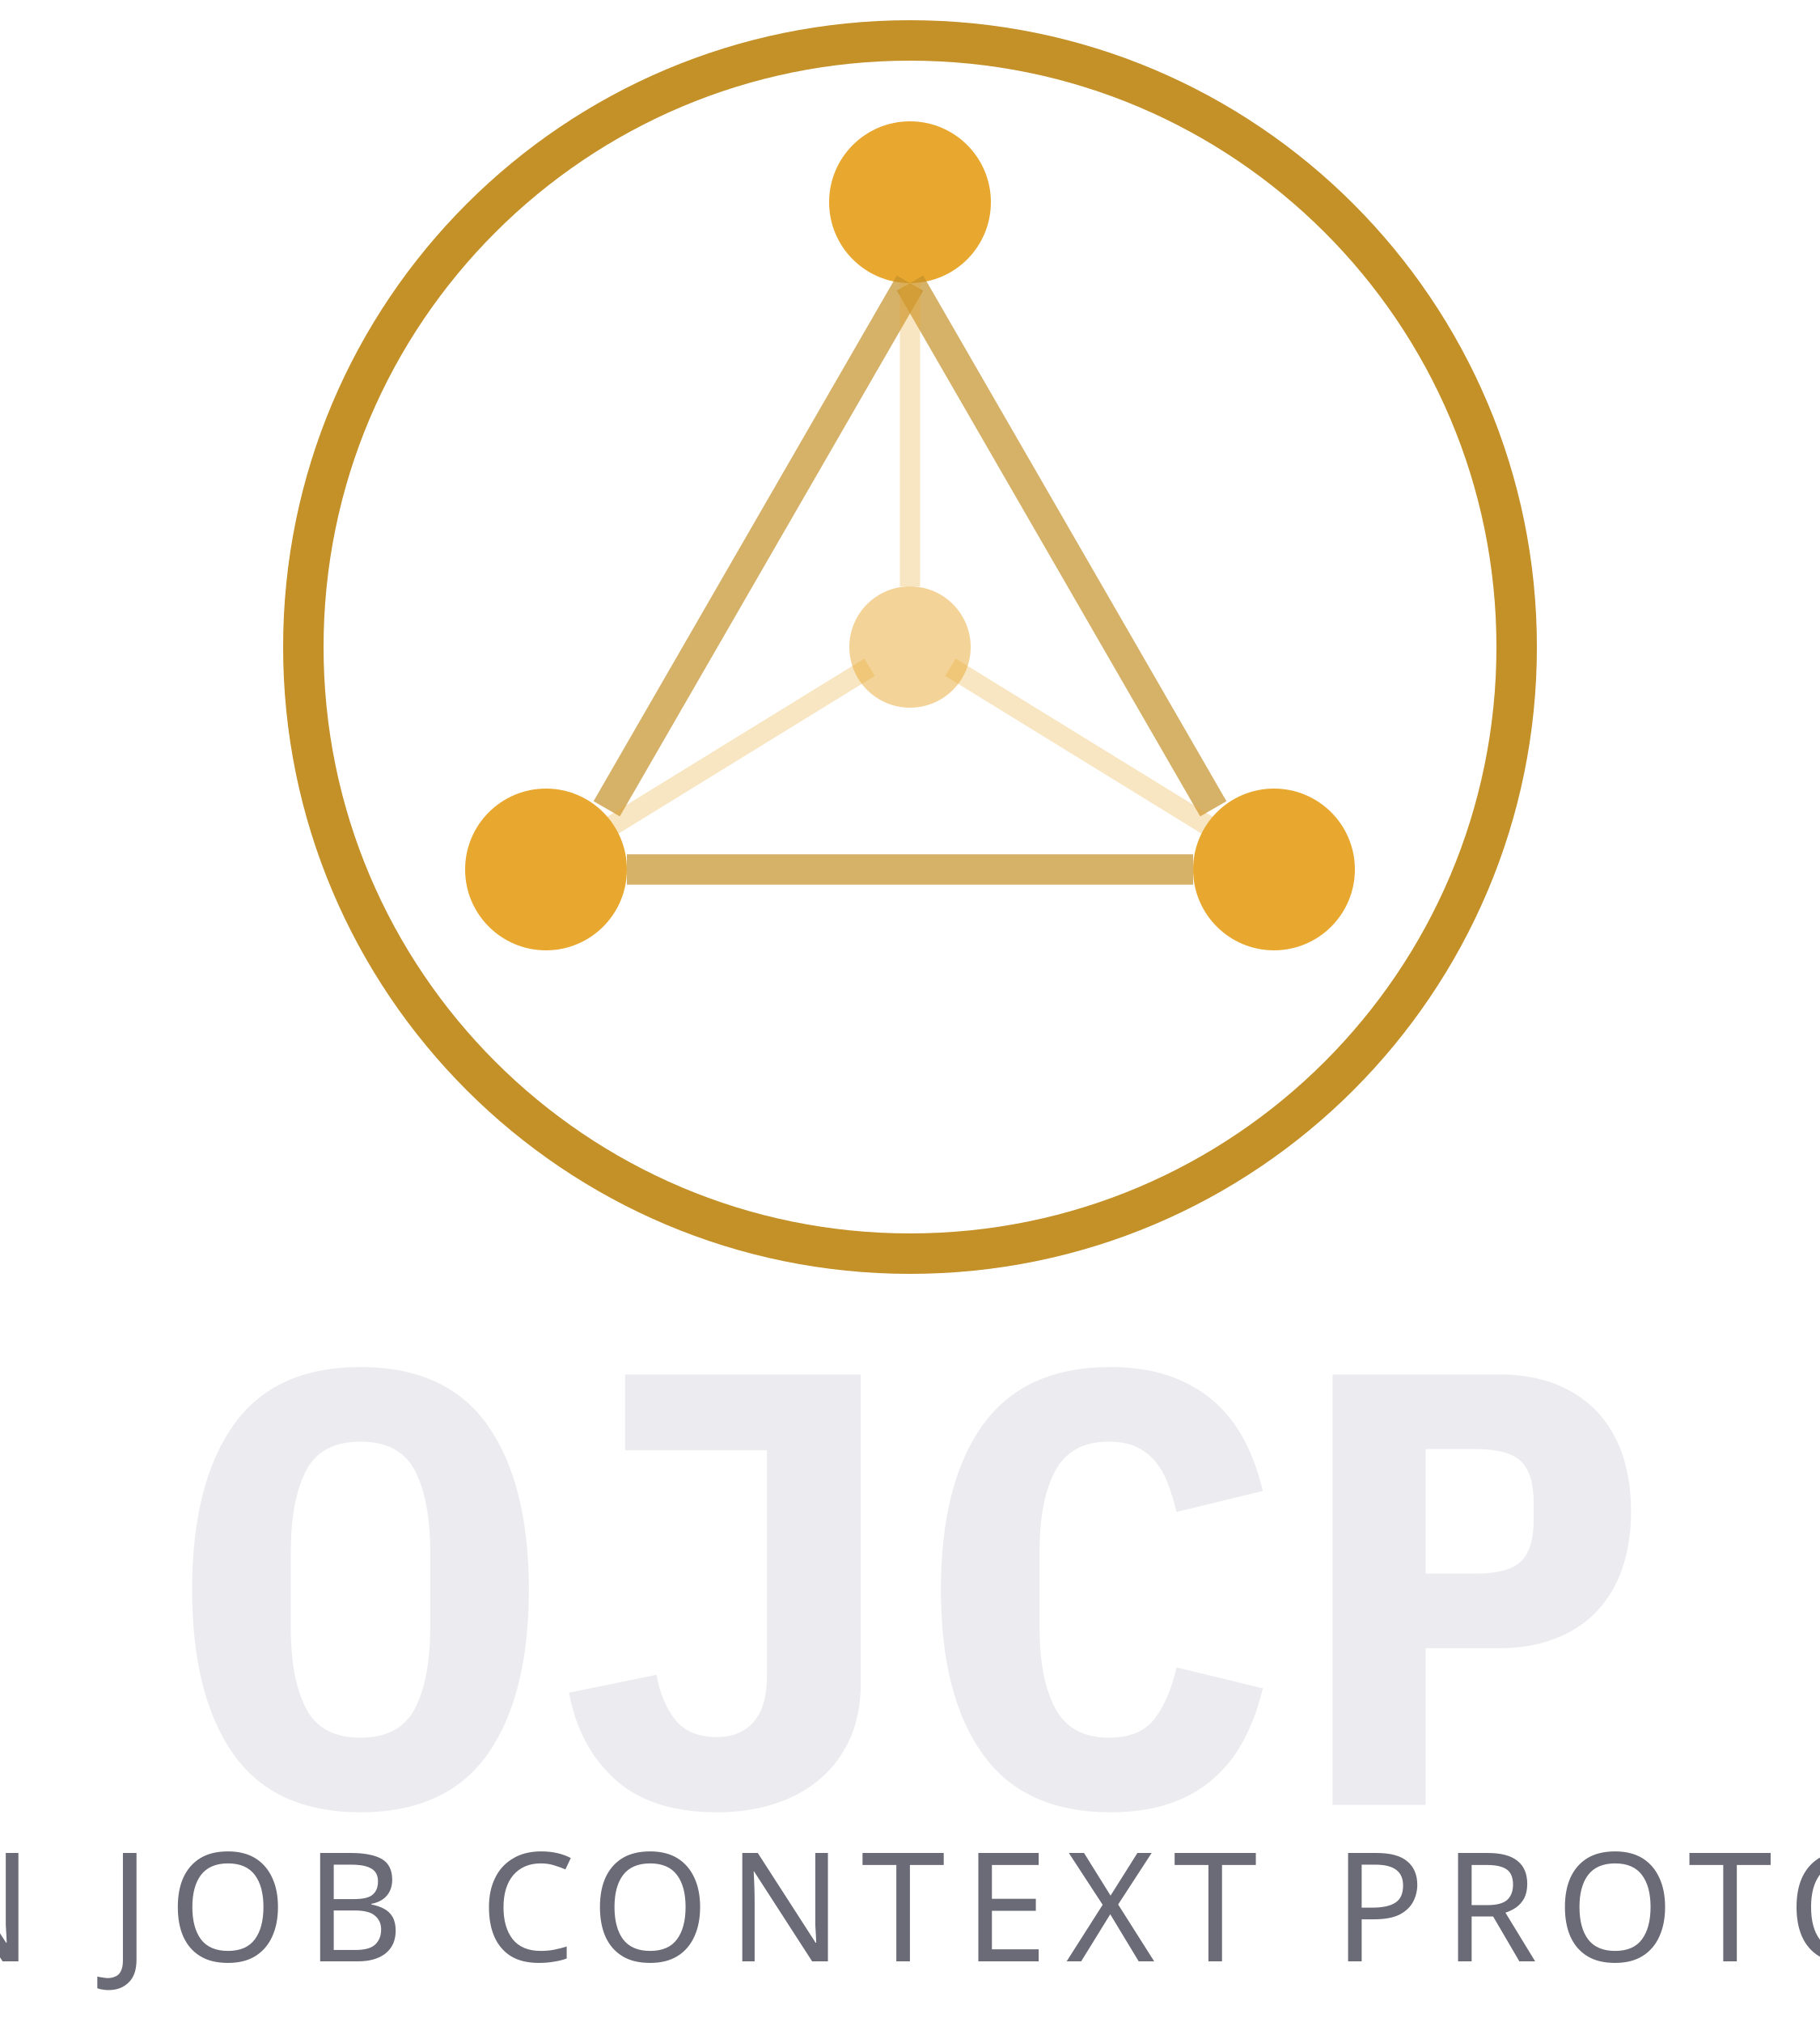
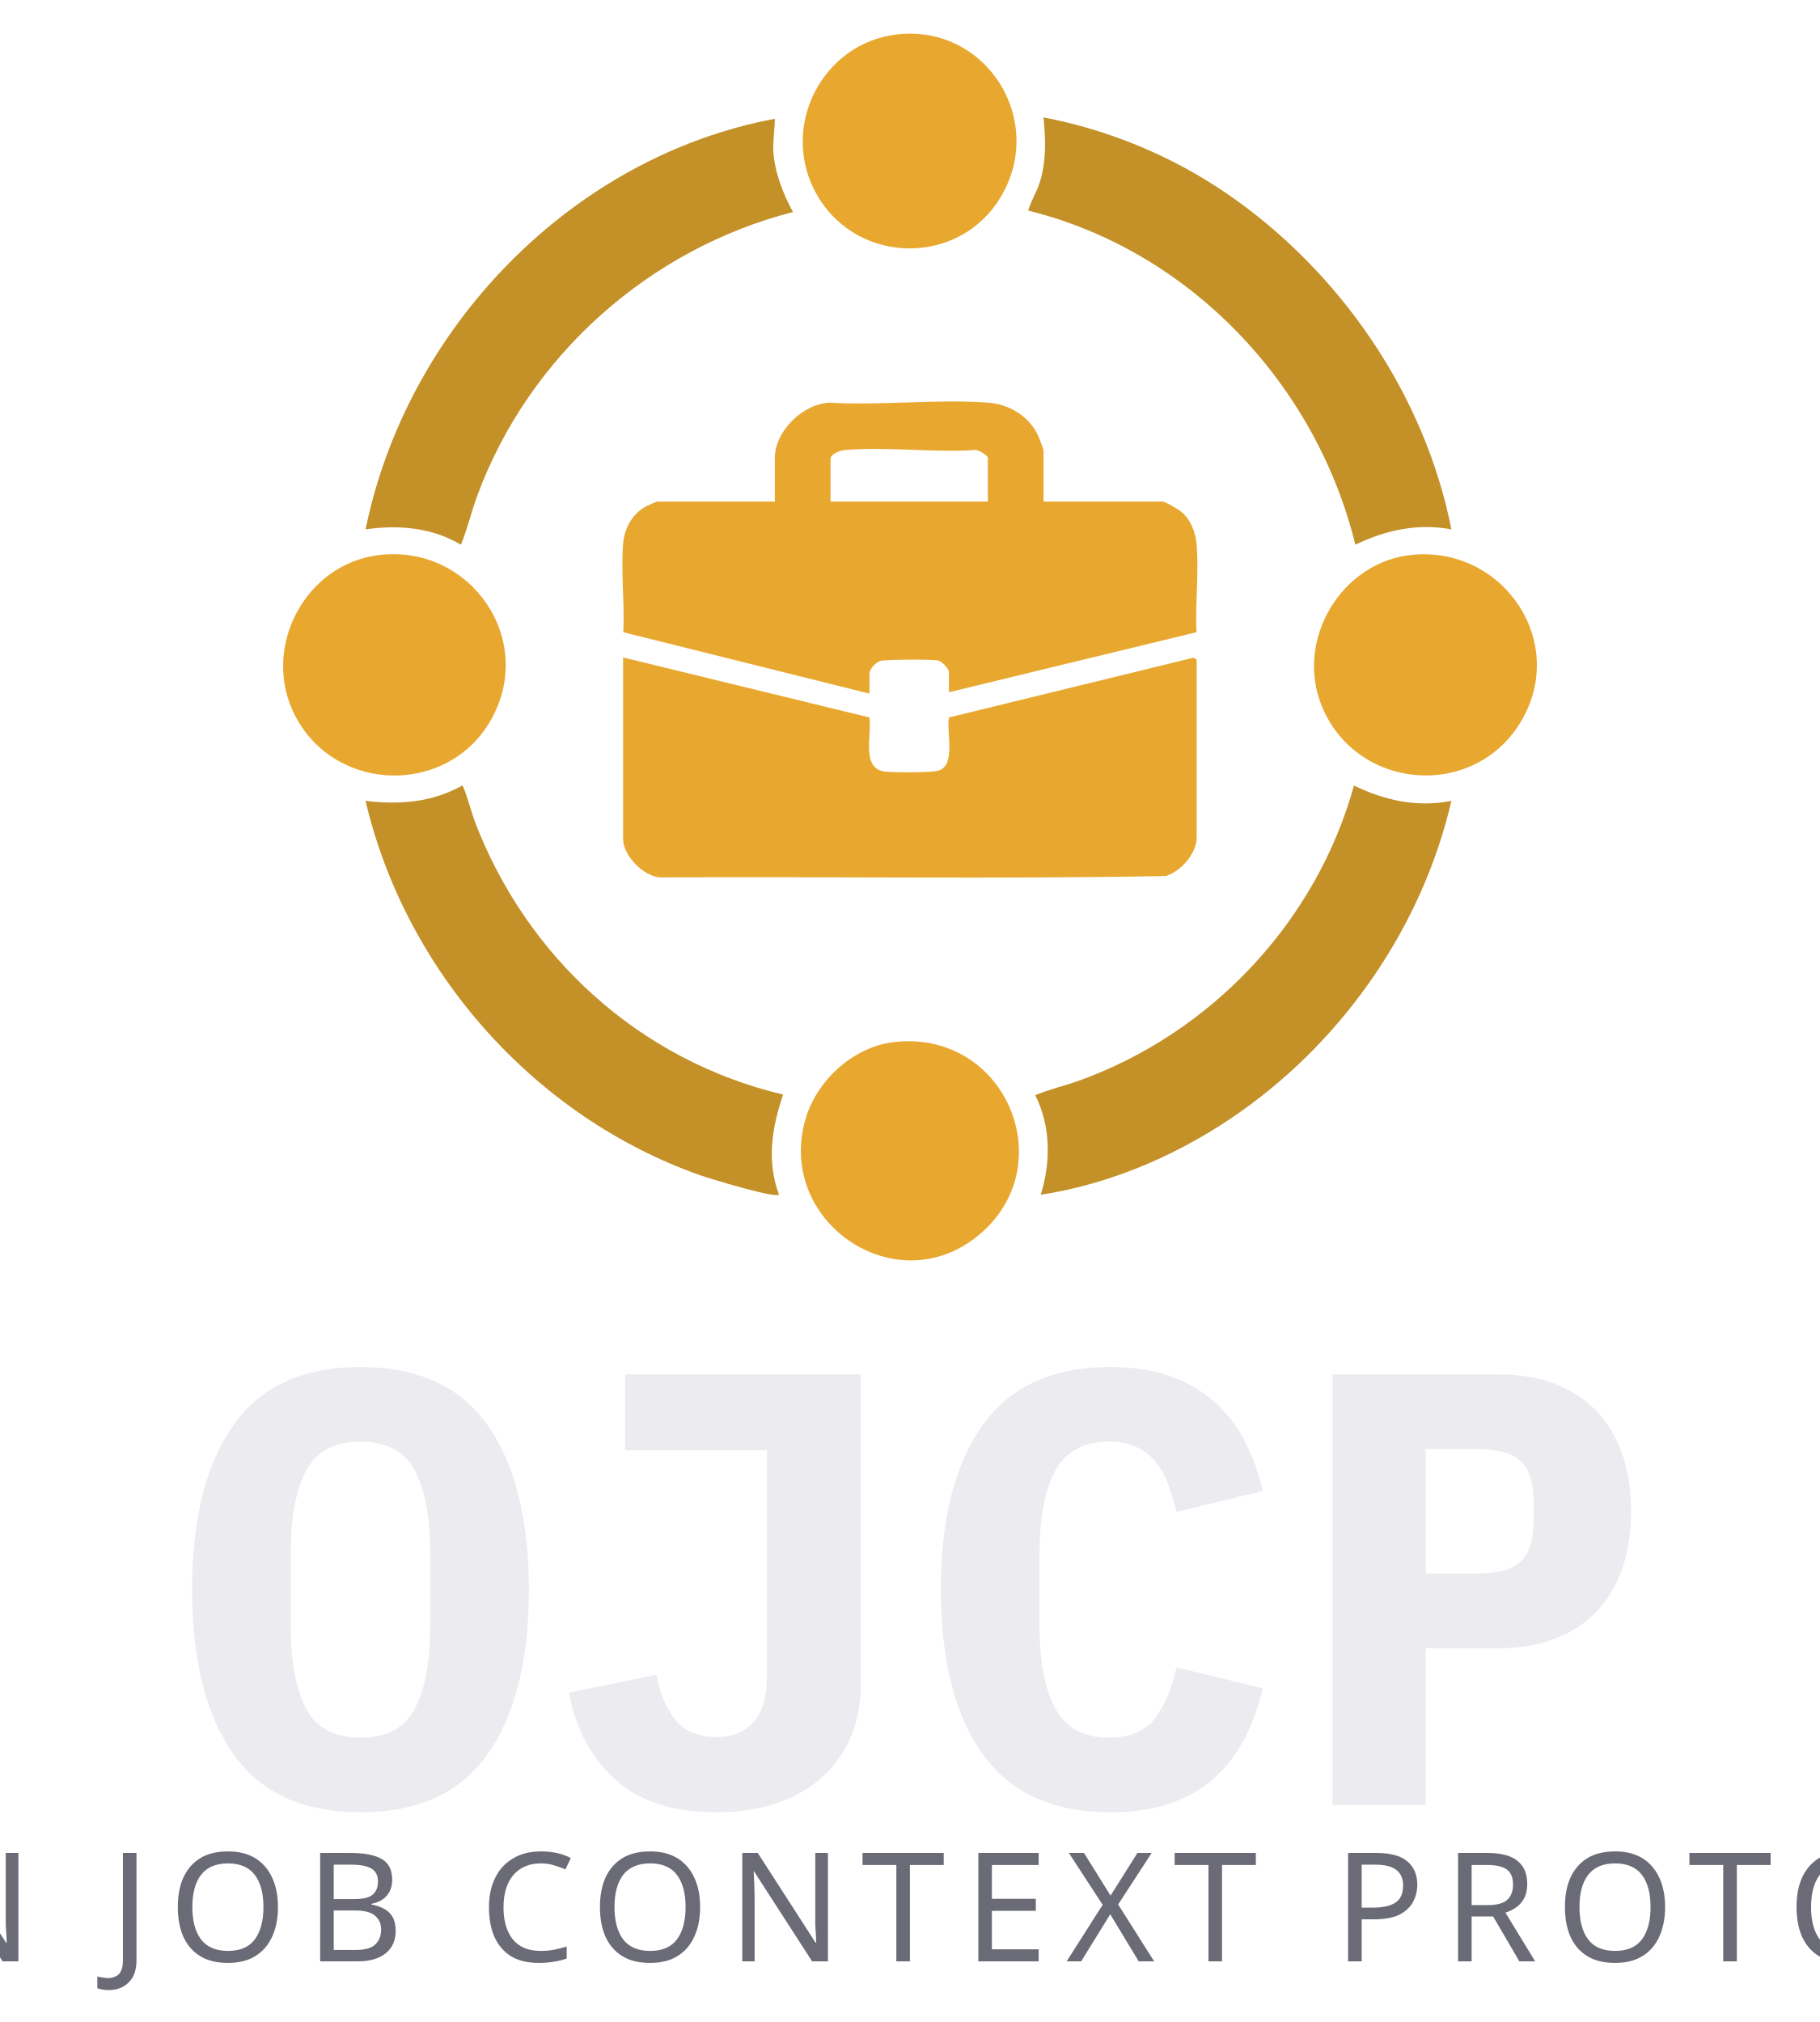
<svg xmlns="http://www.w3.org/2000/svg" width="90" height="100" viewBox="0 0 90 100" fill="none">
  <g transform="translate(13, 0)">
-     <circle cx="32" cy="32" r="30" stroke="#c49028" stroke-width="2" fill="none" />
-     <circle cx="32" cy="10" r="4" fill="#e8a830" />
-     <circle cx="14" cy="43" r="4" fill="#e8a830" />
-     <circle cx="50" cy="43" r="4" fill="#e8a830" />
-     <line x1="32" y1="14" x2="17" y2="40" stroke="#c49028" stroke-width="1.5" opacity="0.7" />
-     <line x1="32" y1="14" x2="47" y2="40" stroke="#c49028" stroke-width="1.5" opacity="0.7" />
-     <line x1="18" y1="43" x2="46" y2="43" stroke="#c49028" stroke-width="1.5" opacity="0.7" />
-     <circle cx="32" cy="32" r="3" fill="#e8a830" opacity="0.5" />
-     <line x1="32" y1="14" x2="32" y2="29" stroke="#e8a830" stroke-width="1" opacity="0.3" />
-     <line x1="17" y1="41" x2="30" y2="33" stroke="#e8a830" stroke-width="1" opacity="0.3" />
-     <line x1="47" y1="41" x2="34" y2="33" stroke="#e8a830" stroke-width="1" opacity="0.3" />
+     <g transform="translate(1, 1.665) scale(0.068841)">
+       <g fill="#c49028">
+         <path d="M353.22,61.14c.02,7.88-1.53,15.6-1.04,23.54.93,15.06,6.98,30.33,14.04,43.45-103.46,26.63-189.66,103.46-226.75,203.76-4.29,11.6-7.08,23.97-11.74,35.23-20.79-12.33-45-14.46-68.5-10.98C88.72,211.49,207.01,88.56,353.22,61.14Z" />
+         <path d="M839.22,356.14c-24.01-4.6-47.28.49-68.98,11-28.24-115.25-118.98-211.42-235.01-240.01,1.87-6.98,6.02-13.02,8.26-20.23,4.84-15.54,4.32-30.75,2.74-46.76,47.15,9.05,92.2,27.7,131.72,54.78,81.13,55.59,142.13,144.16,161.27,241.22Z" />
+         <path d="M839.22,551.15c-20.76,89.42-76.15,169.85-150.68,222.81-42.49,30.19-92.61,52.25-144.31,60.18,7.31-23.23,7.24-49.5-3.97-71.5,9.94-4.26,21.09-6.73,31.48-10.47,95.24-34.33,170.45-114.3,197.49-212.02,21.96,10.73,45.61,15.87,69.99,11.01Z" />
+         <path d="M359.2,762.18c-8.09,23.38-11.96,48.08-2.98,71.95-3.02,2.57-49.57-11.53-56.52-13.97-118.83-41.78-211.76-146.41-240.48-269.01,24.27,3.02,47.85,1.08,69.46-11,1.31.27,7.54,21.96,8.79,25.24,37.36,98.29,118.87,172.37,221.73,196.79Z" />
+       </g>
+       <g fill="#e8a830">
+         <path d="M546.23,336.14h85.5c1.82,0,11.08,5.38,13.03,6.97,7.41,6.07,10.77,15.12,11.51,24.49,1.59,20-1.15,42.19-.16,62.41l-177.87,43.13v-14.5c0-2.57-4.98-7.68-7.71-8.29-4.28-.97-37.28-.82-41.32.26-3.36.9-7.97,5.67-7.97,9.03v14.5l-176.87-44.13c1-20.55-1.76-43.07-.16-63.41.87-11.09,6.35-21.31,16.15-26.85,1.01-.57,7.93-3.61,8.39-3.61h84.5v-31.5c0-19.28,20.38-38.89,39.46-39.54,37.11,2.21,77.34-2.81,114.07,0,14.65,1.12,28.62,9.53,35.18,22.82.89,1.81,4.28,10.41,4.28,11.72v36.5ZM506.23,336.14v-31.5c0-1.38-7.18-6.31-9.5-5.5-30.11,1.91-63.31-2.54-93.04-.04-3.32.28-10.46,2.64-10.46,6.54v30.5h113Z" />
+         <path d="M244.23,448.14l176.9,43.09c2.07,12.24-6.38,37.26,11.55,38.96,6.47.61,33.24.82,38.28-.82,12.58-4.09,5.31-27.85,7.36-38.14l175.63-42.93,2.28,1.33v128c0,11.37-11.61,24.6-22.45,27.55-120.8,2.21-242.08.31-363.06.96-11.93-.77-26.49-15.78-26.49-27.51v-130.5Z" />
+         <path d="M70,374.42c64.97-6.9,111.74,60.94,79.4,118.4-30.69,54.52-110.98,53.17-140.35-2-25.83-48.53,6.42-110.61,60.95-116.4Z" />
+         <path d="M811.02,374.43c65.54-6.37,112.39,62.84,78.01,120.01-34.11,56.73-119.1,49.11-143.29-12.32-18.61-47.26,14.68-102.77,65.28-107.69Z" />
+         <path d="M439,724.42c79.73-9.02,121.2,88.48,60.7,138.7-59.81,49.64-146.53-10.31-124.19-84.19,8.32-27.53,34.48-51.22,63.5-54.5Z" />
+         <path d="M442.02.43c62.96-6.48,105.86,61.07,74.01,116.01-29.21,50.4-102.28,50.39-131.98.36-28.57-48.11,2.49-110.67,57.96-116.38Z" />
+       </g>
+     </g>
  </g>
  <g transform="translate(9.5, 58) scale(0.61)" fill="#ececf0">
    <path d="M13.65 51.85Q6.65 51.85 3.32 47.10Q0 42.35 0 33.80Q0 25.25 3.32 20.50Q6.65 15.75 13.65 15.75Q20.65 15.75 23.98 20.50Q27.30 25.25 27.30 33.80Q27.30 42.35 23.98 47.10Q20.65 51.85 13.65 51.85M13.65 45.80Q16.85 45.80 18.07 43.42Q19.30 41.05 19.30 36.80L19.30 30.75Q19.30 26.55 18.07 24.17Q16.85 21.80 13.65 21.80Q10.45 21.80 9.23 24.17Q8 26.55 8 30.75L8 36.85Q8 41.05 9.23 43.42Q10.45 45.80 13.65 45.80ZM54.20 16.35L54.20 41.50Q54.20 43.85 53.38 45.77Q52.55 47.70 51.02 49.05Q49.50 50.40 47.35 51.12Q45.20 51.85 42.55 51.85Q37.20 51.85 34.27 49.17Q31.35 46.50 30.55 42.15L37.65 40.70Q38.05 42.95 39.17 44.35Q40.30 45.75 42.55 45.75Q44.45 45.75 45.52 44.52Q46.60 43.30 46.60 40.75L46.60 22.50L35.10 22.50L35.10 16.35L54.20 16.35ZM74.45 51.85Q67.45 51.85 64.08 47.12Q60.70 42.40 60.70 33.80Q60.70 25.20 64.08 20.47Q67.45 15.75 74.45 15.75Q77.15 15.75 79.22 16.47Q81.30 17.20 82.80 18.50Q84.30 19.80 85.28 21.65Q86.25 23.50 86.80 25.80L79.80 27.50Q79.50 26.25 79.10 25.20Q78.70 24.15 78.08 23.40Q77.45 22.65 76.53 22.22Q75.60 21.80 74.30 21.80Q71.25 21.80 69.97 24.17Q68.70 26.55 68.70 30.75L68.70 36.85Q68.70 41.05 69.97 43.42Q71.25 45.80 74.30 45.80Q76.90 45.80 78.08 44.20Q79.25 42.60 79.80 40.10L86.80 41.80Q86.25 44.10 85.28 45.95Q84.30 47.80 82.80 49.12Q81.30 50.45 79.22 51.15Q77.15 51.85 74.45 51.85ZM92.45 51.25L92.45 16.35L105.95 16.35Q108.50 16.35 110.50 17.12Q112.50 17.90 113.88 19.35Q115.25 20.80 115.95 22.85Q116.65 24.90 116.65 27.45Q116.65 30.00 115.95 32.05Q115.25 34.10 113.88 35.55Q112.50 37.00 110.50 37.77Q108.50 38.55 105.95 38.55L100 38.55L100 51.25L92.45 51.25M100 32.50L104.05 32.50Q106.70 32.50 107.73 31.50Q108.75 30.50 108.75 28.20L108.75 26.70Q108.75 24.40 107.73 23.40Q106.70 22.40 104.05 22.40L100 22.40L100 32.50Z" />
  </g>
  <text x="45" y="97" text-anchor="middle" font-family="'IBM Plex Sans', sans-serif" font-weight="300" font-size="7.5" fill="#6b6b78" letter-spacing="0.12em">OPEN JOB CONTEXT PROTOCOL</text>
</svg>
